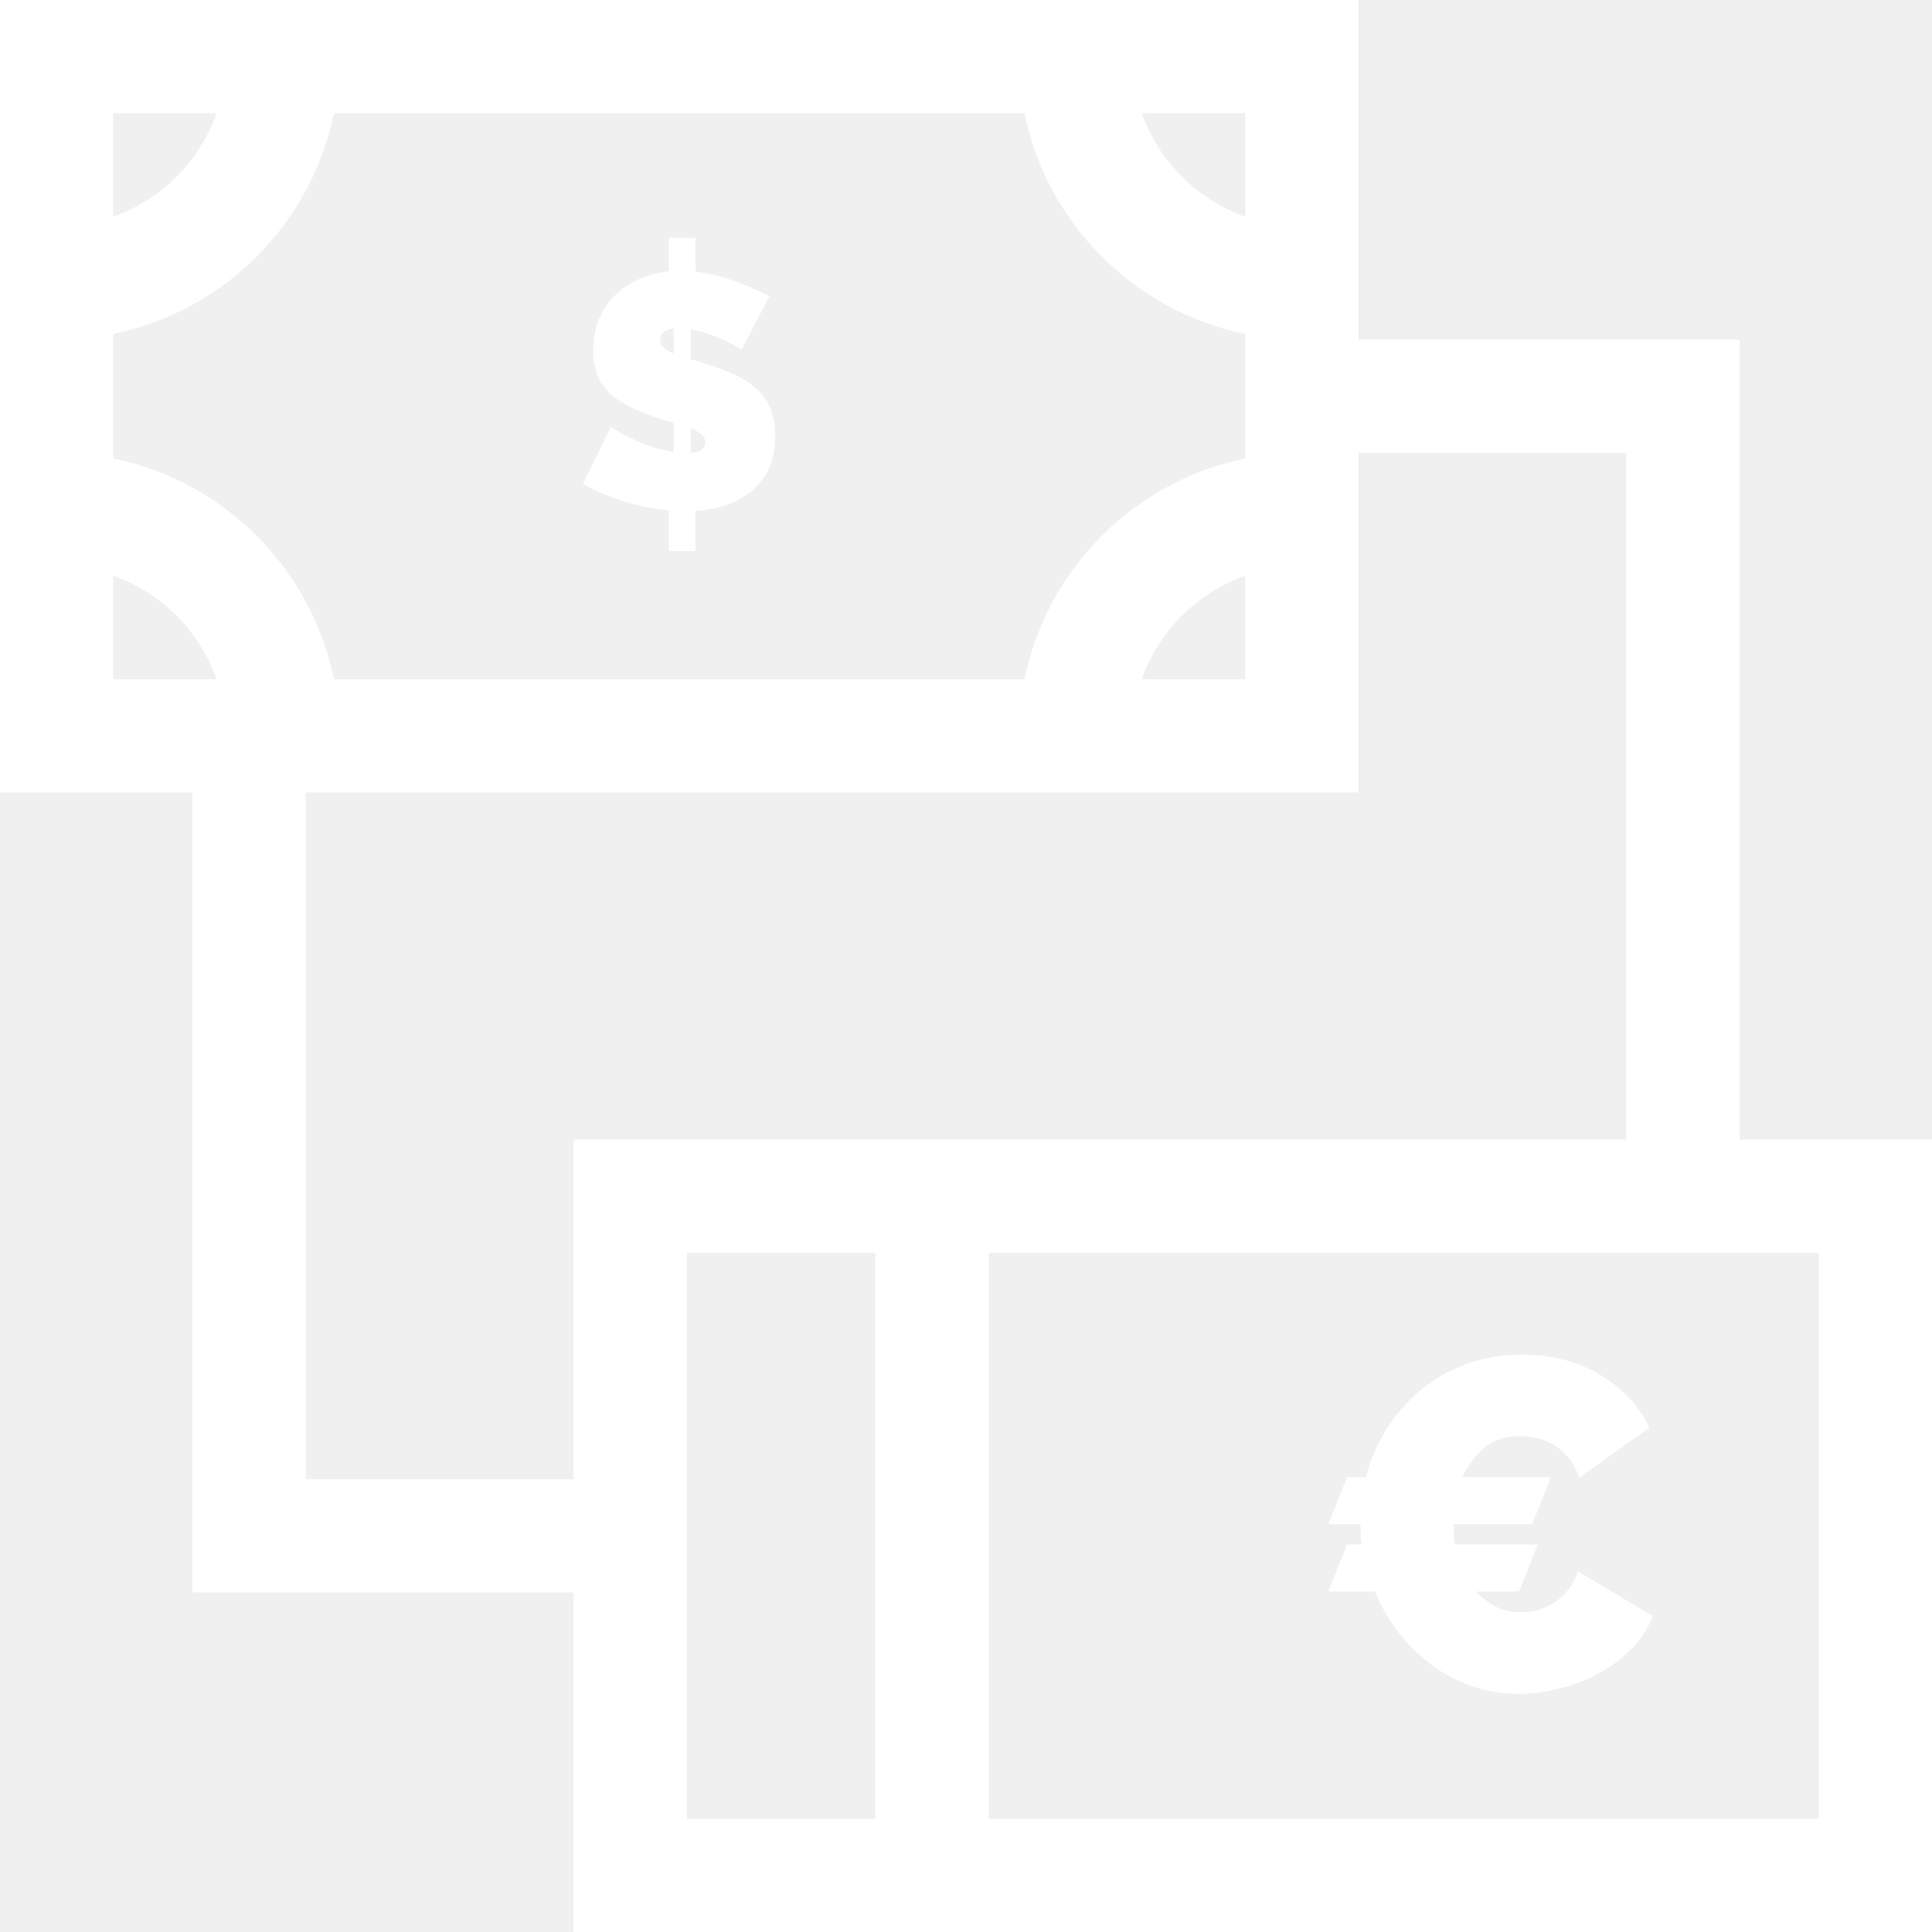
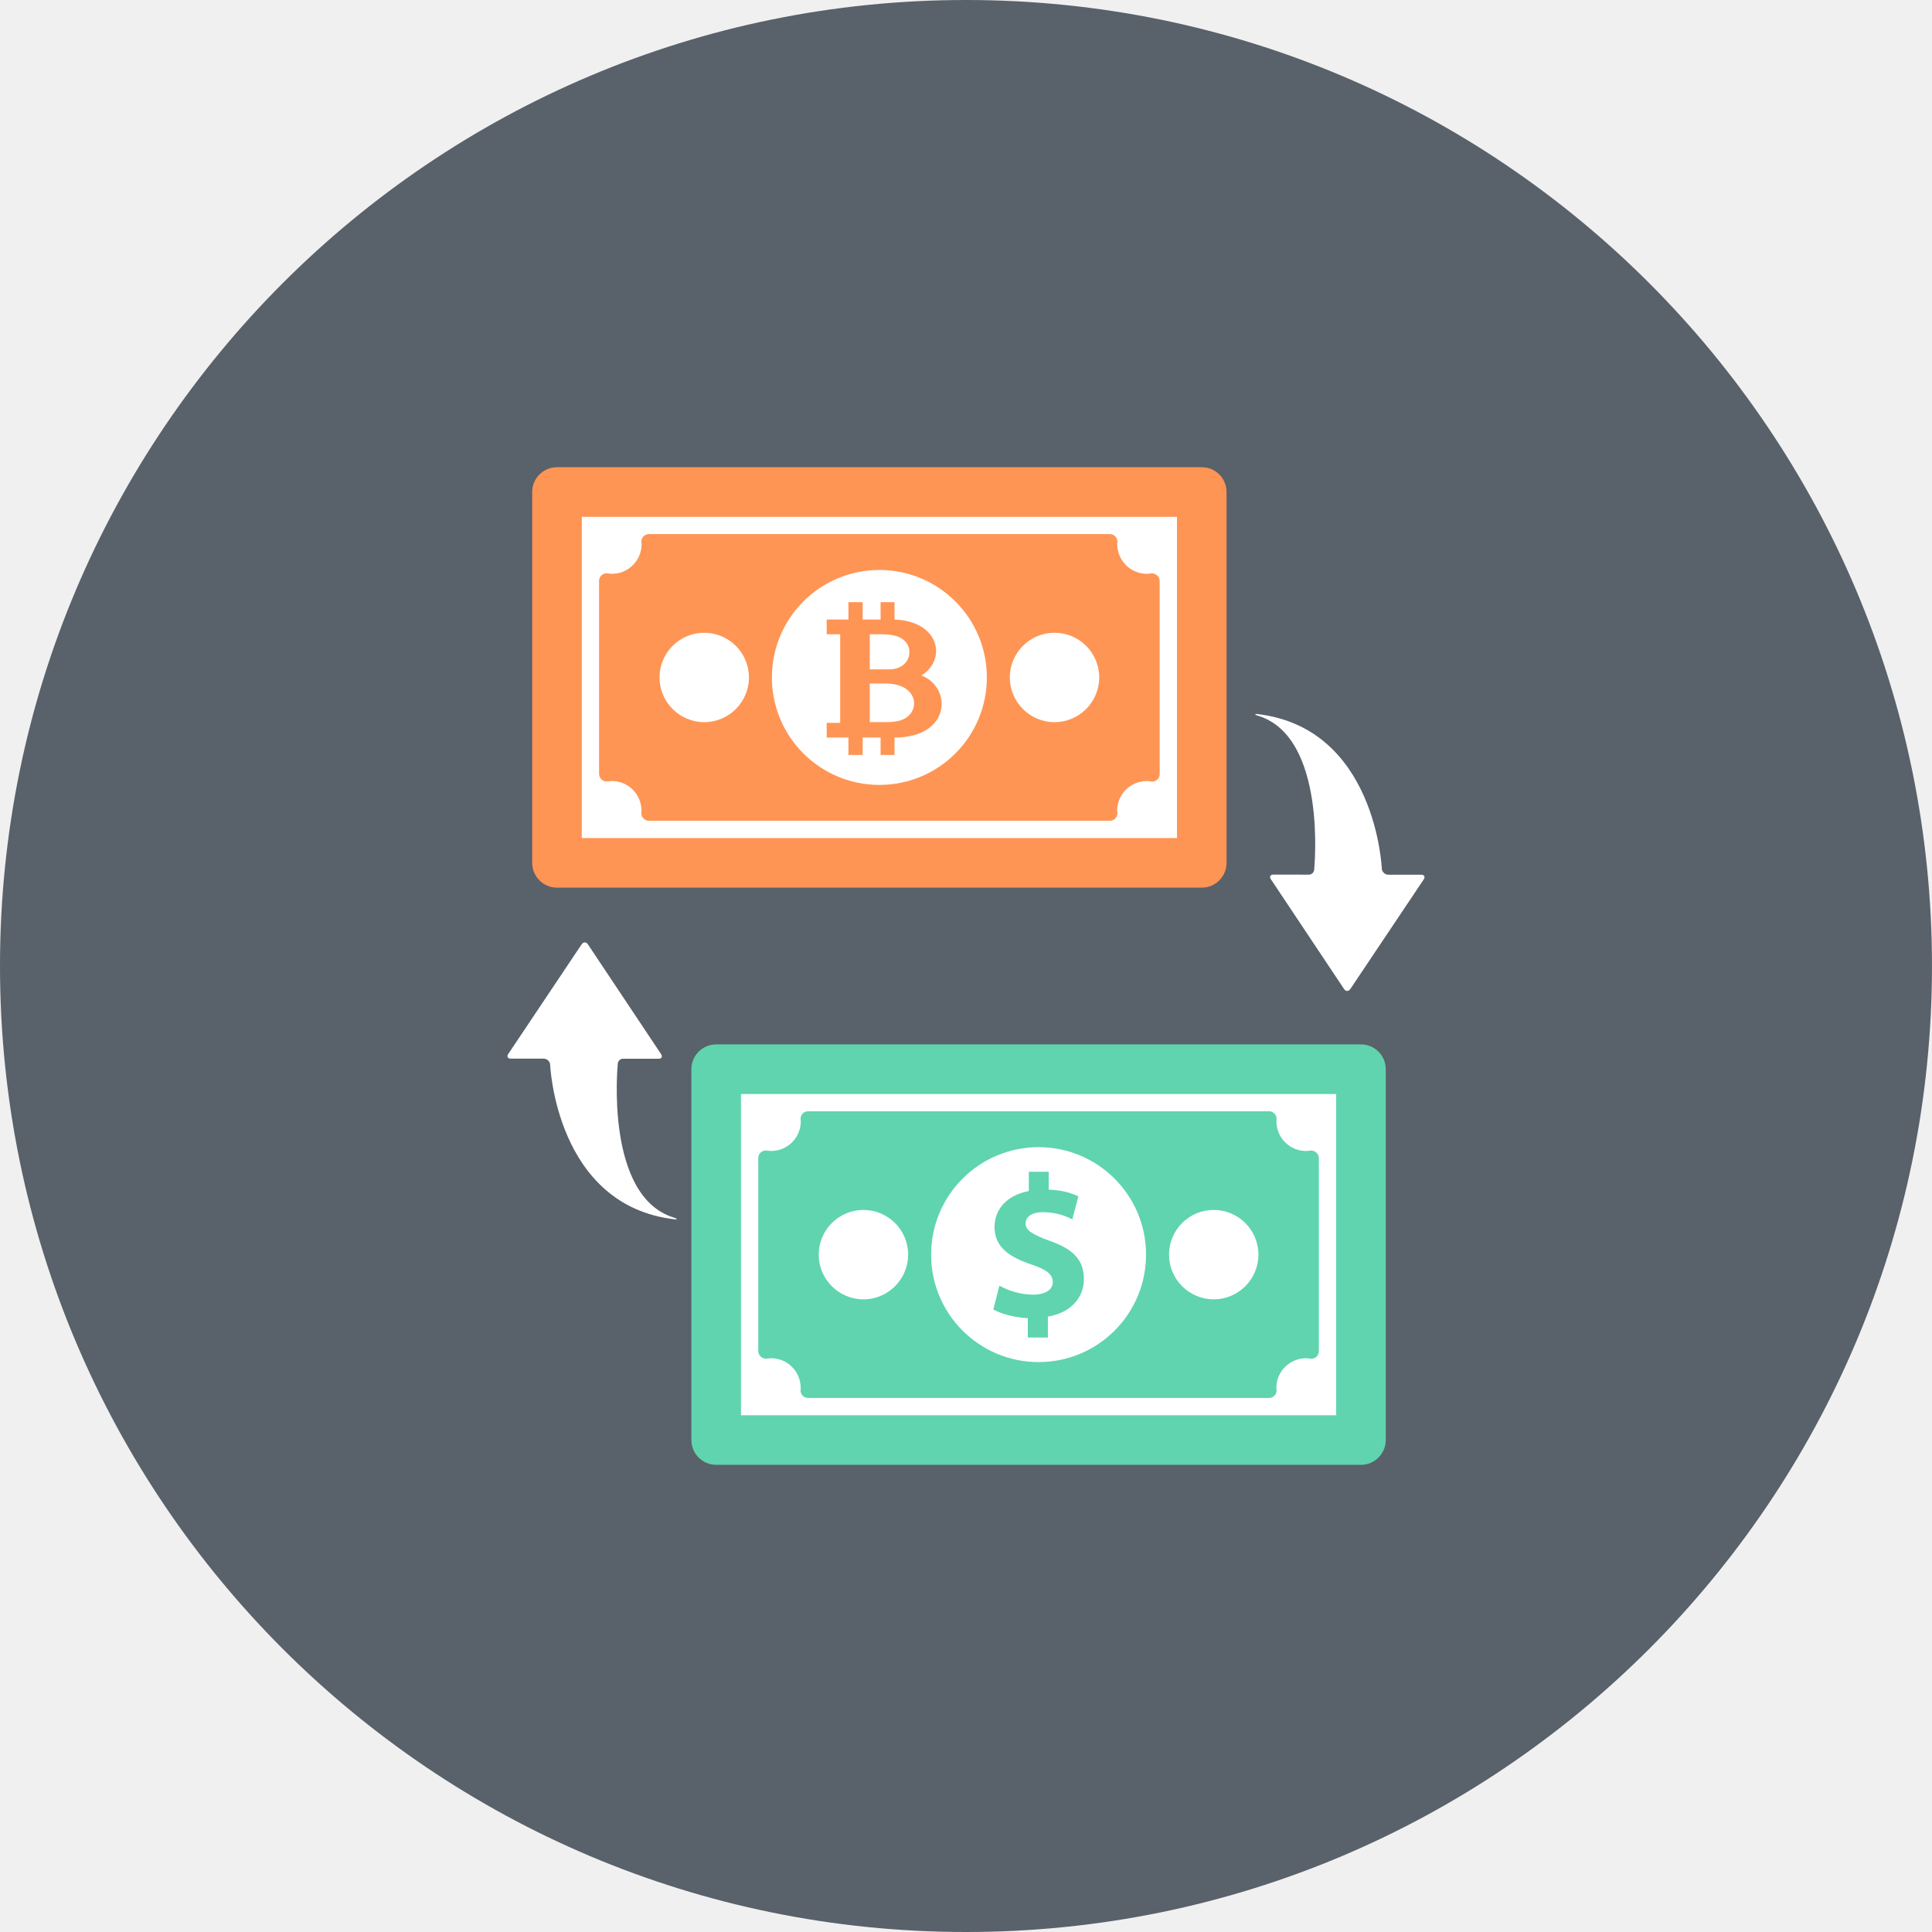
- <svg xmlns="http://www.w3.org/2000/svg" height="512px" viewBox="0 0 512 512" width="512px">
-   <path d="m204.098 108.129c-.879-2.055-2.141-3.801-3.781-5.238-1.645-1.438-3.621-2.68-5.938-3.738-2.316-1.055-4.914-2.023-7.785-2.902-.648-.176-1.262-.367-1.848-.57-.586-.207-1.145-.367-1.672-.484v-7.918c1.641.293 3.27.719 4.883 1.273 1.613.559 3.062 1.16 4.355 1.805 1.523.703 2.93 1.465 4.219 2.289l7.391-14.164c-1.23-.586-2.582-1.219-4.047-1.891-1.469-.676-3.035-1.32-4.707-1.938-1.672-.617-3.414-1.156-5.234-1.625-1.816-.469-3.691-.824-5.629-1.059v-8.969h-7.035v8.887c-2.758.293-5.355.965-7.785 2.02-2.438 1.059-4.562 2.465-6.379 4.227-1.82 1.758-3.254 3.855-4.312 6.289-1.055 2.434-1.582 5.23-1.582 8.398 0 2.289.309 4.312.926 6.07.613 1.762 1.566 3.332 2.855 4.707 1.289 1.379 2.934 2.613 4.93 3.695 1.992 1.086 4.367 2.098 7.125 3.035 1.816.645 3.633 1.203 5.453 1.672v7.738c-2.113-.293-4.18-.805-6.203-1.539-2.023-.73-3.797-1.48-5.32-2.242-1.82-.879-3.52-1.816-5.105-2.816l-7.387 15.043c3.168 1.879 6.742 3.43 10.73 4.664 3.988 1.23 8.008 2.023 12.055 2.375v10.82h7.035v-10.645c2.699-.176 5.309-.66 7.828-1.453 2.523-.793 4.766-1.965 6.73-3.52 1.965-1.551 3.547-3.547 4.75-5.98 1.203-2.434 1.805-5.379 1.805-8.84 0-2.934-.441-5.426-1.32-7.477zm-25.598-14.43c-1.176-.469-2.055-.98-2.641-1.539-.586-.555-.879-1.273-.879-2.152 0-1.703 1.172-2.699 3.52-2.992zm7.566 25.422c-.59.473-1.586.766-2.992.883v-6.512c1.172.473 2.109 1.012 2.816 1.625.703.617 1.055 1.336 1.055 2.156 0 .766-.293 1.379-.879 1.848zm0 0" fill="#FFFFFF" />
-   <path d="m360.613 406.617c0 .875.082 1.77.25 2.684h-3.871l-4.992 12.48h12.355c1.582 3.828 3.641 7.387 6.18 10.672 2.539 3.289 5.43 6.16 8.676 8.613 3.242 2.457 6.82 4.367 10.734 5.742 3.91 1.371 8.113 2.059 12.605 2.059 3.496 0 7.07-.457 10.734-1.375 3.66-.914 7.113-2.246 10.359-3.992 3.246-1.746 6.137-3.91 8.676-6.488 2.535-2.582 4.43-5.492 5.68-8.738l-19.848-11.859c-.668 1.996-1.559 3.684-2.684 5.055-1.125 1.375-2.371 2.496-3.746 3.371-1.371.875-2.809 1.5-4.305 1.875-1.496.371-2.953.559-4.367.559-2.418 0-4.621-.496-6.617-1.496s-3.742-2.328-5.242-3.996h11.359l4.992-12.48h-21.969c-.25-1.746-.375-3.535-.375-5.367h20.848l4.988-12.484h-23.465c1.414-3.074 3.352-5.656 5.805-7.738 2.453-2.078 5.598-3.117 9.426-3.117 1.328 0 2.785.168 4.367.5s3.078.914 4.492 1.746c1.414.832 2.727 1.957 3.934 3.371 1.207 1.414 2.184 3.203 2.934 5.367l18.598-13.23c-2.828-5.824-7.195-10.504-13.105-14.043-5.91-3.535-12.816-5.305-20.719-5.305-5.492 0-10.527.871-15.102 2.621-4.578 1.746-8.613 4.117-12.109 7.113-3.492 2.996-6.449 6.449-8.863 10.363-2.414 3.91-4.16 8.027-5.242 12.355h-4.992l-4.992 12.48h8.488c.082.918.125 1.809.125 2.684zm0 0" fill="#FFFFFF" />
-   <path d="m461 302v-212h-101v-90h-360v210h51v212h101v90h360v-210zm-372.508-122c-5.98-29.344-29.148-52.512-58.492-58.492v-33.016c29.344-5.98 52.512-29.148 58.492-58.492h183.016c5.98 29.344 29.148 52.512 58.492 58.492v33.02c-29.344 5.977-52.512 29.145-58.492 58.488zm241.508-27.422v27.422h-27.422c4.527-12.766 14.656-22.895 27.422-27.422zm0-95.156c-12.766-4.527-22.895-14.656-27.422-27.422h27.422zm-272.578-27.422c-4.527 12.766-14.656 22.895-27.422 27.422v-27.422zm-27.422 122.578c12.766 4.527 22.895 14.656 27.422 27.422h-27.422zm51 239.422v-182h279v-90h71v182h-279v90zm101-60h50v150h-50zm300 150h-220v-150h220zm0 0" fill="#FFFFFF" />
+ <svg xmlns="http://www.w3.org/2000/svg" style="enable-background:new 0 0 500 500.004;" version="1.1" viewBox="0 0 500 500.004" xml:space="preserve">
+   <g id="bitcoin-dollar-exchange">
+     <g>
+       <path d="M250.002,500.004C111.935,500.004,0,388.074,0,249.998C0,111.931,111.935,0,250.002,0    C388.069,0,500,111.931,500,249.998C500,388.074,388.069,500.004,250.002,500.004z" style="fill:#59616A;" />
+       <g id="_x31_8">
+         <g>
+           <path d="M358.634,276.716v95.965c0,3.547-2.872,6.419-6.414,6.419H185.348      c-3.538,0-6.419-2.872-6.419-6.419v-95.965c0-3.556,2.88-6.428,6.419-6.428h166.871      C355.762,270.288,358.634,273.16,358.634,276.716z" style="fill:#5FD4AF;" />
+           <rect height="83.136" style="fill:#FFFFFF;" width="154.037" x="191.767" y="283.134" />
+           <path d="M196.973,351.176c-0.431-0.376-0.735-0.906-0.735-1.47v-50.025c0-0.555,0.256-1.094,0.675-1.461      c0.432-0.376,1-0.522,1.556-0.453c0.436,0.052,0.761,0.111,1.094,0.111c4.243,0,7.683-3.436,7.683-7.675      c0-0.051-0.055-0.479-0.055-0.521c-0.038-0.53,0.149-1.06,0.512-1.462c0.372-0.393,0.885-0.624,1.427-0.624h119.311      c0.543,0,1.056,0.231,1.419,0.624c0.371,0.402,0.555,0.932,0.521,1.462c0,0.042-0.034,0.359-0.047,0.402      c-0.017,4.359,3.432,7.795,7.675,7.795c0.333,0,0.654-0.06,0.978-0.102c0.556-0.068,1.188,0.085,1.611,0.453      c0.431,0.368,0.726,0.898,0.726,1.453v50.025c0,0.564-0.248,1.102-0.675,1.47c-0.423,0.368-0.992,0.539-1.547,0.453      c-0.44-0.068-0.761-0.119-1.094-0.119c-4.243,0-7.692,3.444-7.692,7.683c0.008,0.035,0.064,0.47,0.064,0.513      c0.034,0.539-0.15,1.077-0.521,1.47c-0.363,0.393-0.876,0.615-1.419,0.615H209.13c-0.543,0-1.056-0.222-1.427-0.615      c-0.363-0.393-0.551-0.932-0.512-1.47c0-0.042,0.034-0.35,0.038-0.393c0.017-4.359-3.423-7.803-7.666-7.803      c-0.333,0-0.658,0.051-0.987,0.102C198.015,351.689,197.391,351.535,196.973,351.176z" style="fill:#5FD4AF;" />
+           <path d="M302.544,324.698c0,6.376,5.192,11.573,11.564,11.573c6.389,0,11.572-5.197,11.572-11.573      c0-6.384-5.184-11.564-11.572-11.564C307.736,313.134,302.544,318.314,302.544,324.698z" style="fill:#FFFFFF;" />
+           <path d="M240.972,324.698c0,15.376,12.453,27.812,27.816,27.812c15.363,0,27.812-12.436,27.812-27.812      c0-15.359-12.449-27.811-27.812-27.811C253.425,296.887,240.972,309.339,240.972,324.698z" style="fill:#FFFFFF;" />
+           <path d="M211.887,324.698c0,6.376,5.188,11.573,11.568,11.573c6.381,0,11.573-5.197,11.573-11.573      c0-6.384-5.192-11.564-11.573-11.564C217.075,313.134,211.887,318.314,211.887,324.698z" style="fill:#FFFFFF;" />
+           <path d="M267.365,335.057c-3.419,0-6.517-1.111-8.722-2.325l-1.577,6.162      c1.996,1.102,5.414,2.094,8.931,2.248v5.009h5.201v-5.419c6.047-1,9.312-4.991,9.312-9.667c0-4.786-2.47-7.675-8.735-9.889      c-4.504-1.624-6.35-2.777-6.35-4.47c0-1.47,1.098-2.991,4.517-2.991c3.782,0,6.248,1.213,7.577,1.837l1.568-5.94      c-1.842-0.838-4.205-1.624-7.671-1.727v-4.632h-5.154v4.992c-5.62,1.051-8.876,4.675-8.876,9.35      c0,5.111,3.833,7.743,9.457,9.624c3.94,1.316,5.624,2.573,5.624,4.581C272.467,333.843,270.416,335.057,267.365,335.057z" style="fill:#5FD4AF;" />
+         </g>
+         <g>
+           <path d="M317.433,127.341v95.965c0,3.538-2.872,6.419-6.414,6.419h-166.87      c-3.538,0-6.419-2.88-6.419-6.419v-95.965c0-3.556,2.88-6.427,6.419-6.427h166.87      C314.561,120.914,317.433,123.785,317.433,127.341z" style="fill:#FF9554;" />
+           <rect height="83.128" style="fill:#FFFFFF;" width="154.037" x="150.567" y="133.759" />
+           <path d="M155.772,201.802c-0.432-0.376-0.735-0.906-0.735-1.47v-50.025c0-0.556,0.256-1.094,0.675-1.462      c0.431-0.376,1-0.522,1.551-0.453c0.44,0.051,0.765,0.111,1.098,0.111c4.244,0,7.684-3.436,7.684-7.675      c0-0.052-0.06-0.479-0.06-0.522c-0.034-0.538,0.154-1.06,0.517-1.462c0.368-0.393,0.88-0.624,1.427-0.624h119.311      c0.543,0,1.056,0.231,1.419,0.624c0.372,0.402,0.556,0.923,0.522,1.462c0,0.043-0.034,0.359-0.047,0.402      c-0.017,4.359,3.432,7.795,7.675,7.795c0.333,0,0.654-0.06,0.979-0.103c0.555-0.068,1.184,0.086,1.611,0.453      c0.432,0.368,0.727,0.898,0.727,1.453v50.025c0,0.564-0.248,1.103-0.675,1.47c-0.423,0.367-0.992,0.538-1.547,0.453      c-0.44-0.069-0.761-0.12-1.094-0.12c-4.243,0-7.692,3.444-7.692,7.684c0.009,0.034,0.064,0.47,0.064,0.513      c0.034,0.538-0.15,1.077-0.522,1.47c-0.363,0.393-0.876,0.615-1.419,0.615H167.93c-0.547,0-1.06-0.222-1.427-0.615      c-0.363-0.393-0.551-0.932-0.517-1.47c0-0.043,0.039-0.351,0.043-0.393c0.017-4.359-3.423-7.803-7.667-7.803      c-0.333,0-0.658,0.051-0.987,0.103C156.811,202.314,156.187,202.161,155.772,201.802z" style="fill:#FF9554;" />
+           <path d="M261.34,175.323c0,6.376,5.197,11.572,11.568,11.572c6.385,0,11.573-5.197,11.573-11.572      c0-6.385-5.188-11.564-11.573-11.564C266.536,163.759,261.34,168.939,261.34,175.323z" style="fill:#FFFFFF;" />
+           <path d="M199.768,175.323c0,15.376,12.457,27.811,27.82,27.811c15.363,0,27.812-12.436,27.812-27.811      c0-15.359-12.449-27.812-27.812-27.812C212.224,147.512,199.768,159.964,199.768,175.323z" style="fill:#FFFFFF;" />
+           <path d="M170.687,175.323c0,6.376,5.188,11.572,11.568,11.572c6.376,0,11.572-5.197,11.572-11.572      c0-6.385-5.197-11.564-11.572-11.564C175.874,163.759,170.687,168.939,170.687,175.323z" style="fill:#FFFFFF;" />
+           <path d="M238.477,174.819c2.97-1.863,4.367-5.008,3.564-8.043c-1.017-3.803-5.056-6.265-10.538-6.436      v-4.504H227.9v4.496h-4.641v-4.496h-3.684v4.496h-5.624v3.812h3.491v22.931h-3.491v3.804h5.624v4.495h3.684v-4.495h4.641v4.495      h3.602v-4.495c3.568,0,6.483-0.769,8.65-2.248c1.88-1.299,3.072-3.077,3.436-5.137      C244.245,179.836,242.1,176.203,238.477,174.819z M225.1,164.144c0.415,0,0.808,0,1.171,0c0.333,0,0.654,0,0.953,0      c1.983,0,3.137,0.051,4.363,0.368c3.103,0.778,3.949,3.06,3.739,4.769c-0.346,2.718-2.859,3.949-5.043,3.949H225.1V164.144z       M232.758,186.511c-0.94,0.248-2.09,0.376-3.397,0.376H225.1v-9.991h4.111c2.184,0,4.021,0.487,5.325,1.419      c1.124,0.795,1.833,1.923,1.995,3.162C236.822,183.793,235.275,185.87,232.758,186.511z" style="fill:#FF9554;" />
+         </g>
+         <path d="M367.817,226.374c0.795,0.017,1.081,0.555,0.641,1.222l-18.995,28.367     c-0.449,0.666-1.171,0.666-1.616,0l-18.94-28.41c-0.44-0.666-0.145-1.213,0.645-1.205l9.166,0.009     c0.795,0,1.431-0.65,1.402-1.453c0,0,3.41-34.17-14.517-39.658c-0.786-0.231-1.073-0.547-0.295-0.461     c30.906,3.53,32.316,40.154,32.316,40.154c0.111,0.786,0.859,1.436,1.658,1.436H367.817z" style="fill:#FFFFFF;" />
+         <path d="M132.178,273.972c-0.795-0.008-1.081-0.547-0.641-1.205l18.995-28.375     c0.449-0.658,1.171-0.658,1.615,0l18.94,28.41c0.44,0.667,0.145,1.214-0.645,1.205l-9.166-0.009     c-0.795,0-1.432,0.658-1.402,1.453c0,0-3.41,34.171,14.517,39.658c0.786,0.231,1.073,0.556,0.295,0.462     c-30.906-3.53-32.316-40.154-32.316-40.154c-0.111-0.786-0.859-1.436-1.659-1.436L132.178,273.972z" style="fill:#FFFFFF;" />
+       </g>
+     </g>
+   </g>
+   <g id="Layer_1" />
</svg>
